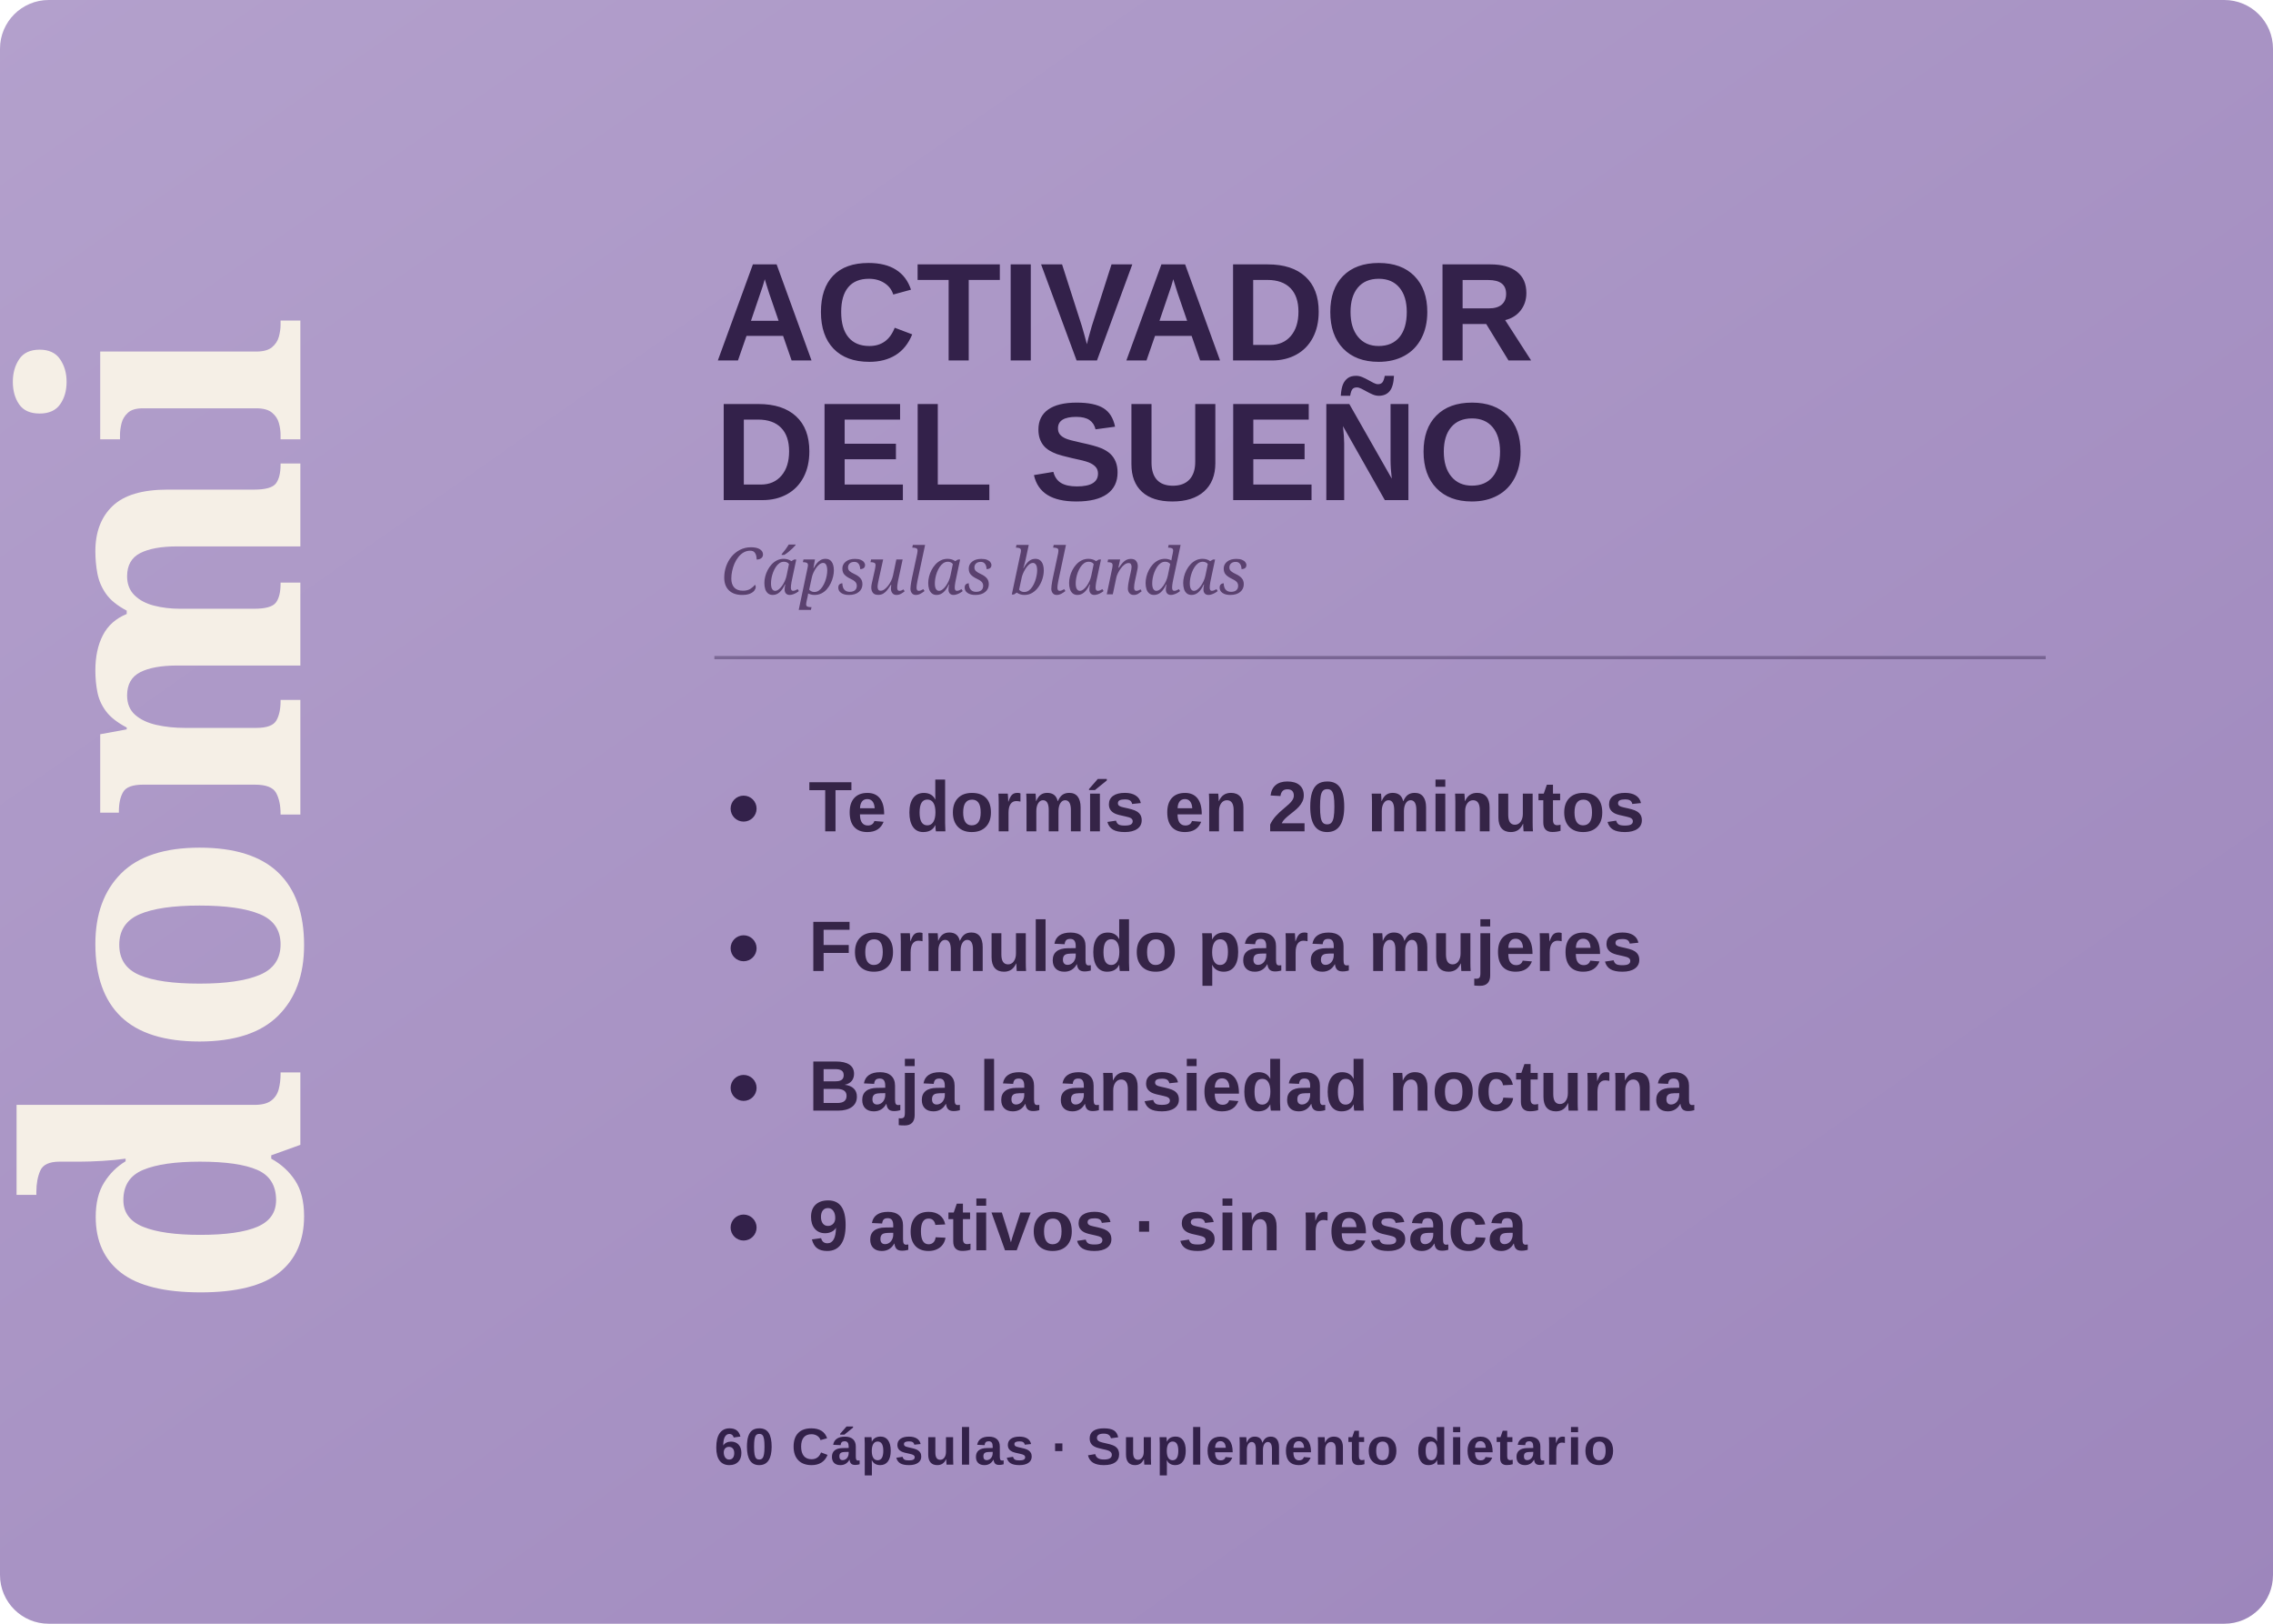
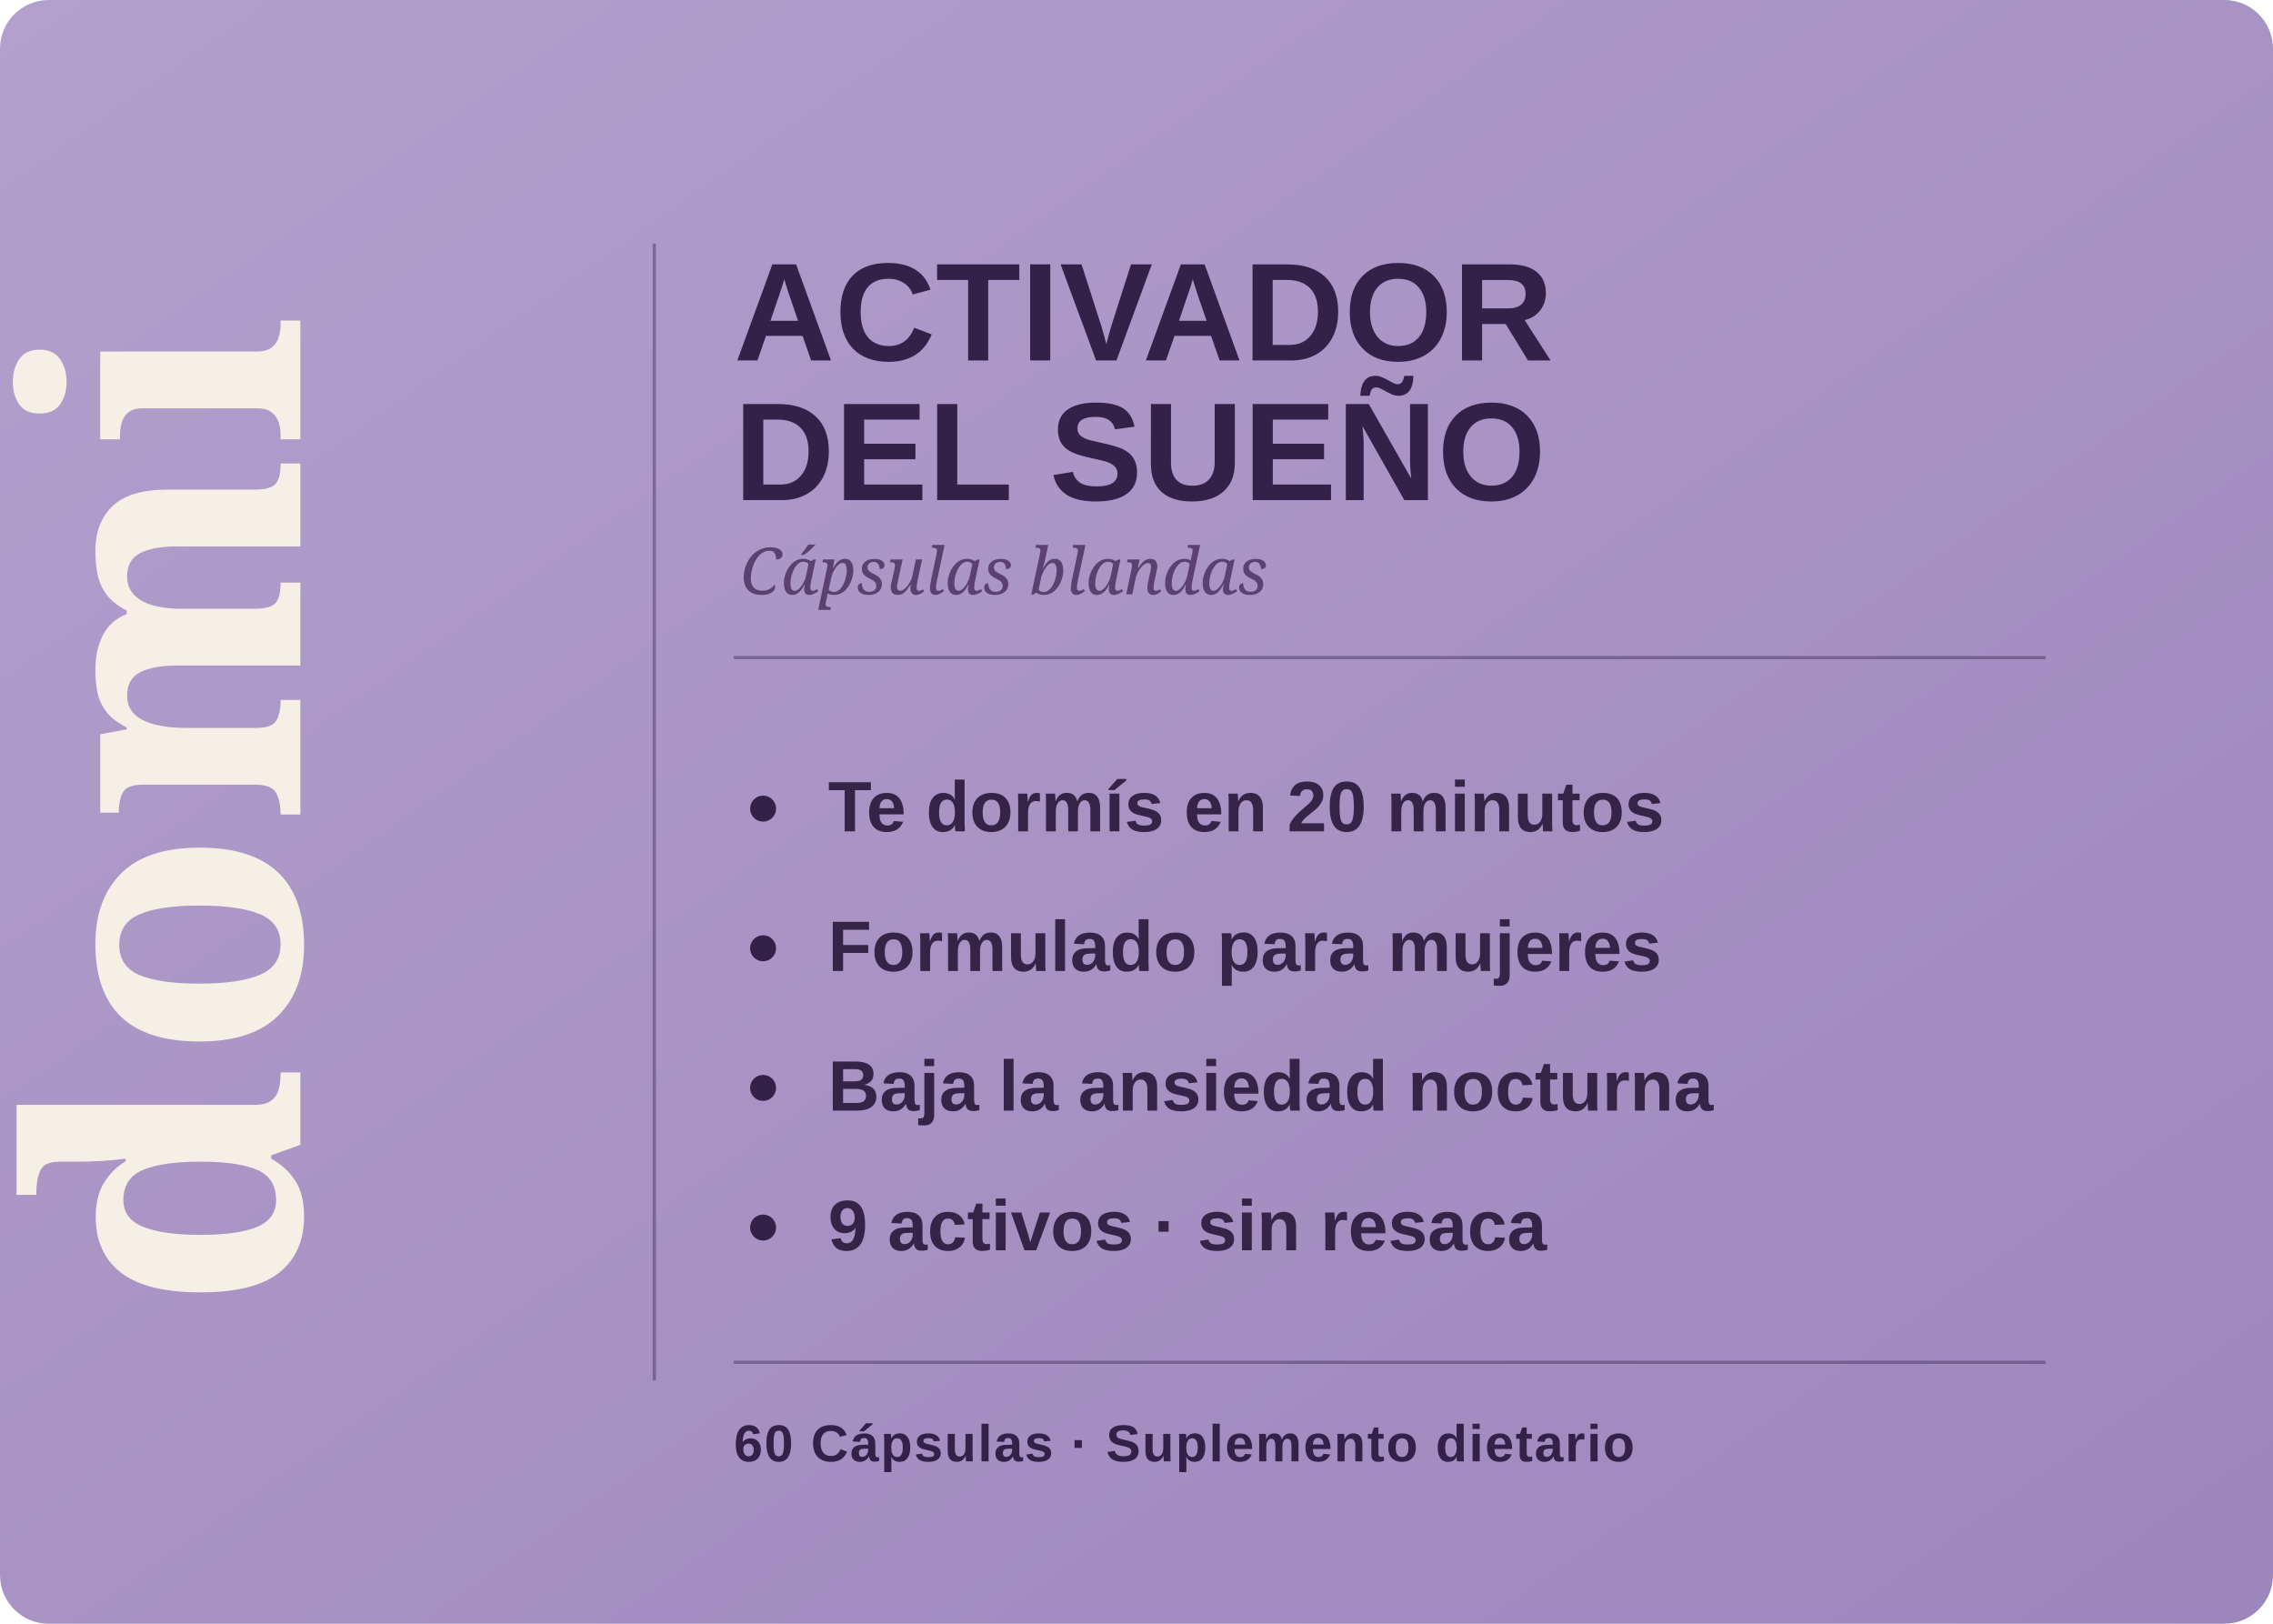
<svg xmlns="http://www.w3.org/2000/svg" width="1400" height="1000" viewBox="0 0 1400 1000">
  <defs>
    <linearGradient id="bg" x1="0" y1="0" x2="1" y2="1">
      <stop offset="0" stop-color="#B3A0CC" />
      <stop offset="1" stop-color="#9D86BC" />
    </linearGradient>
  </defs>
  <rect x="0" y="0" width="1400" height="1000" rx="30" fill="url(#bg)" />
  <text x="185" y="500" transform="rotate(-90 185 500)" text-anchor="middle" font-family="Georgia,serif" font-size="230" font-weight="700" fill="#F5EFE6" letter-spacing="5">domi</text>
-   <text x="440" y="222" font-family="'Helvetica Neue',Arial,sans-serif" font-size="86" font-weight="700" fill="#33214A">ACTIVADOR</text>
-   <text x="440" y="308" font-family="'Helvetica Neue',Arial,sans-serif" font-size="86" font-weight="700" fill="#33214A">DEL SUEÑO</text>
-   <text x="444" y="366" font-family="Georgia,serif" font-size="40" font-style="italic" fill="#5A416F">Cápsulas blandas</text>
-   <rect x="440" y="404" width="820" height="2" fill="#33214A" opacity="0.4" />
+   <rect x="402" y="150" width="2" height="700" fill="#33214A" opacity="0.4" />
+   <text x="452" y="222" font-family="'Helvetica Neue',Arial,sans-serif" font-size="86" font-weight="700" fill="#33214A">ACTIVADOR</text>
+   <text x="452" y="308" font-family="'Helvetica Neue',Arial,sans-serif" font-size="86" font-weight="700" fill="#33214A">DEL SUEÑO</text>
+   <text x="456" y="366" font-family="Georgia,serif" font-size="40" font-style="italic" fill="#5A416F">Cápsulas blandas</text>
+   <rect x="452" y="404" width="808" height="2" fill="#33214A" opacity="0.4" />
  <g font-family="'Helvetica Neue',Arial,sans-serif" font-size="44" font-weight="600" fill="#352447">
-     <circle cx="458" cy="498" r="8" fill="#33214A" />
-     <text x="498" y="512">Te dormís en 20 minutos</text>
-     <circle cx="458" cy="584" r="8" fill="#33214A" />
-     <text x="498" y="598">Formulado para mujeres</text>
-     <circle cx="458" cy="670" r="8" fill="#33214A" />
-     <text x="498" y="684">Baja la ansiedad nocturna</text>
-     <circle cx="458" cy="756" r="8" fill="#33214A" />
-     <text x="498" y="770">9 activos · sin resaca</text>
+     <circle cx="470" cy="498" r="8" fill="#33214A" />
+     <text x="510" y="512">Te dormís en 20 minutos</text>
+     <circle cx="470" cy="584" r="8" fill="#33214A" />
+     <text x="510" y="598">Formulado para mujeres</text>
+     <circle cx="470" cy="670" r="8" fill="#33214A" />
+     <text x="510" y="684">Baja la ansiedad nocturna</text>
+     <circle cx="470" cy="756" r="8" fill="#33214A" />
+     <text x="510" y="770">9 activos · sin resaca</text>
  </g>
-   <text x="440" y="902" font-family="'Helvetica Neue',Arial,sans-serif" font-size="32" font-weight="600" fill="#33214A" letter-spacing="1">60 Cápsulas · Suplemento dietario</text>
+   <rect x="452" y="838" width="808" height="2" fill="#33214A" opacity="0.4" />
+   <text x="452" y="900" font-family="'Helvetica Neue',Arial,sans-serif" font-size="32" font-weight="600" fill="#33214A" letter-spacing="1">60 Cápsulas · Suplemento dietario</text>
</svg>
